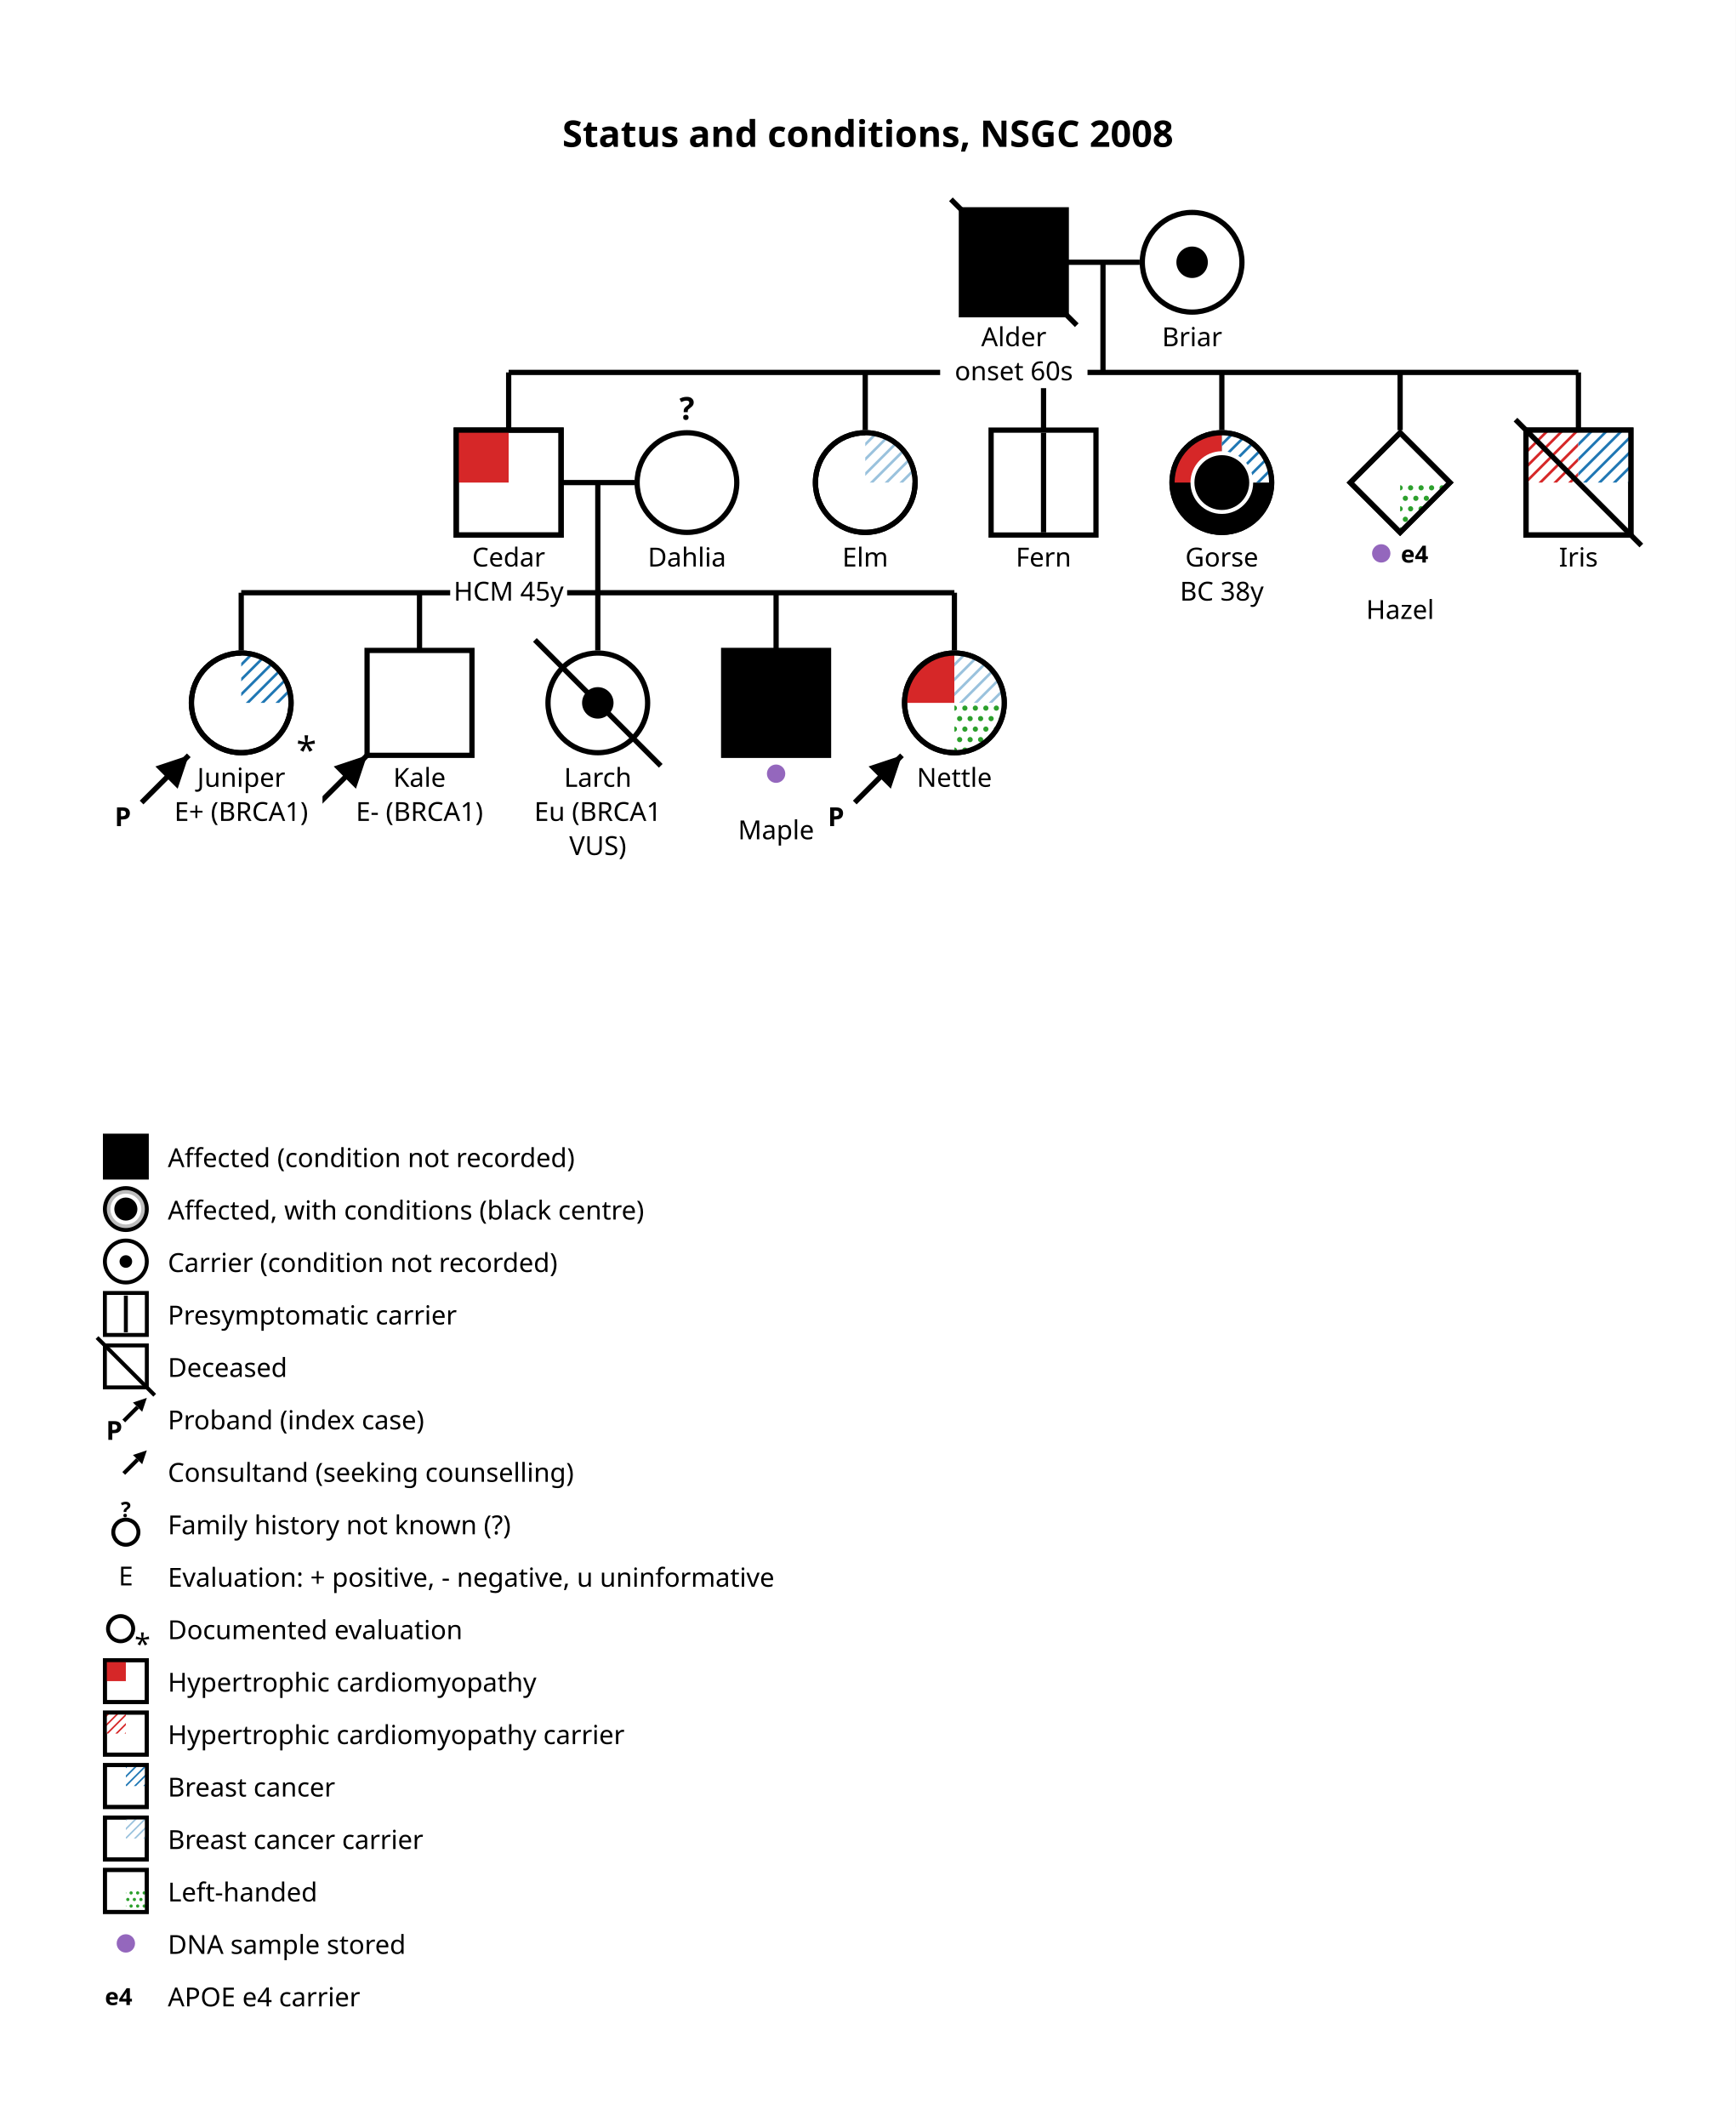
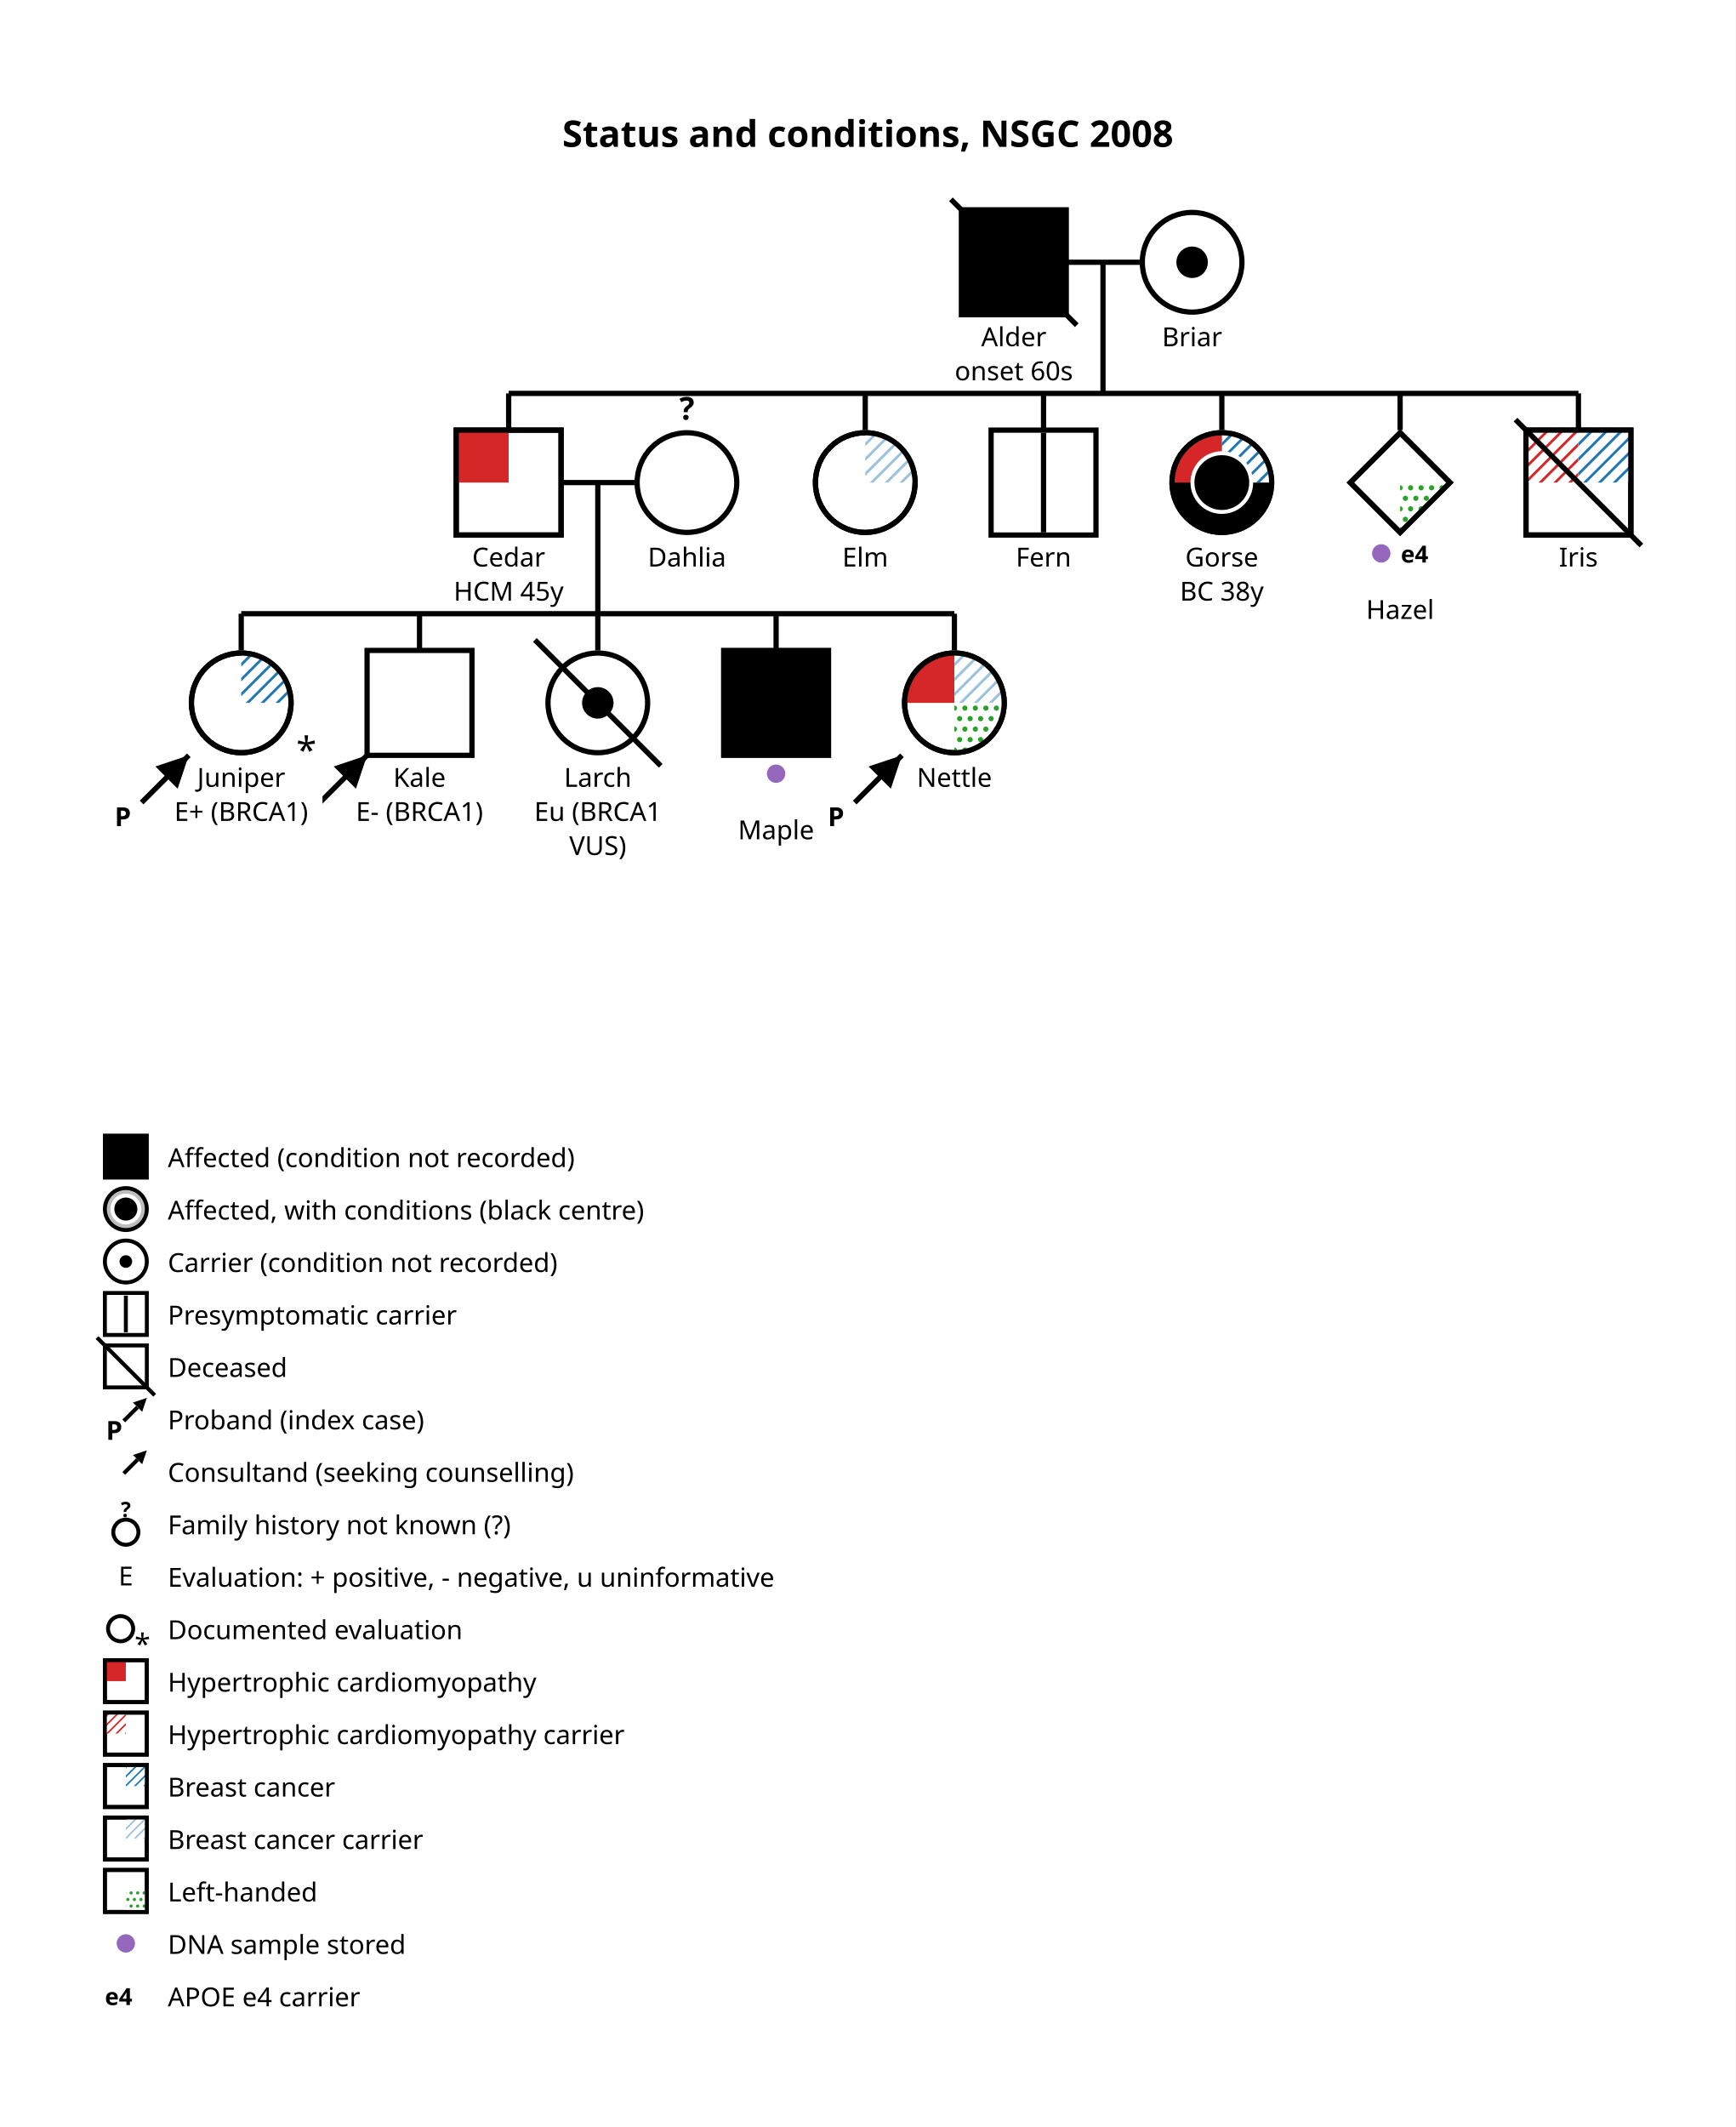
<svg xmlns="http://www.w3.org/2000/svg" width="662" height="811" viewBox="0 0 662 811">
  <defs>
    <marker id="proband-arrowhead" markerWidth="6" markerHeight="6" refX="6" refY="3" orient="auto">
      <path d="M 0 0 L 6 3 L 0 6 Z" fill="black" />
    </marker>
  </defs>
  <rect width="662" height="811" fill="white" />
  <text class="chart-title" x="331" y="56" text-anchor="middle" font-family="sans-serif" font-size="14" font-weight="bold" fill="black">Status and conditions, NSGC 2008</text>
  <g transform="translate(92 100)">
    <g class="couple-lines">
      <path d="M 314.67 0 L 342.67 0" stroke="black" stroke-width="2" fill="none" />
      <path d="M 122 84 L 150 84" stroke="black" stroke-width="2" fill="none" />
    </g>
    <g class="sibship-lines">
-       <line x1="328.67" y1="0" x2="328.67" y2="42" stroke="black" stroke-width="2" />
-       <line x1="102" y1="42" x2="510" y2="42" stroke="black" stroke-width="2" />
-       <line x1="102" y1="42" x2="102" y2="64" stroke="black" stroke-width="2" />
-       <line x1="238" y1="42" x2="238" y2="64" stroke="black" stroke-width="2" />
-       <line x1="306" y1="42" x2="306" y2="64" stroke="black" stroke-width="2" />
-       <line x1="374" y1="42" x2="374" y2="64" stroke="black" stroke-width="2" />
-       <line x1="442" y1="42" x2="442" y2="64" stroke="black" stroke-width="2" />
-       <line x1="510" y1="42" x2="510" y2="64" stroke="black" stroke-width="2" />
-       <line x1="136" y1="84" x2="136" y2="126" stroke="black" stroke-width="2" />
-       <line x1="0" y1="126" x2="272" y2="126" stroke="black" stroke-width="2" />
-       <line x1="0" y1="126" x2="0" y2="148" stroke="black" stroke-width="2" />
-       <line x1="68" y1="126" x2="68" y2="148" stroke="black" stroke-width="2" />
-       <line x1="136" y1="126" x2="136" y2="148" stroke="black" stroke-width="2" />
-       <line x1="204" y1="126" x2="204" y2="148" stroke="black" stroke-width="2" />
-       <line x1="272" y1="126" x2="272" y2="148" stroke="black" stroke-width="2" />
+       <line x1="328.67" y1="0" x2="328.67" y2="50" stroke="black" stroke-width="2" />
+       <line x1="102" y1="50" x2="510" y2="50" stroke="black" stroke-width="2" />
+       <line x1="102" y1="50" x2="102" y2="64" stroke="black" stroke-width="2" />
+       <line x1="238" y1="50" x2="238" y2="64" stroke="black" stroke-width="2" />
+       <line x1="306" y1="50" x2="306" y2="64" stroke="black" stroke-width="2" />
+       <line x1="374" y1="50" x2="374" y2="64" stroke="black" stroke-width="2" />
+       <line x1="442" y1="50" x2="442" y2="64" stroke="black" stroke-width="2" />
+       <line x1="510" y1="50" x2="510" y2="64" stroke="black" stroke-width="2" />
+       <line x1="136" y1="84" x2="136" y2="134" stroke="black" stroke-width="2" />
+       <line x1="0" y1="134" x2="272" y2="134" stroke="black" stroke-width="2" />
+       <line x1="0" y1="134" x2="0" y2="148" stroke="black" stroke-width="2" />
+       <line x1="68" y1="134" x2="68" y2="148" stroke="black" stroke-width="2" />
+       <line x1="136" y1="134" x2="136" y2="148" stroke="black" stroke-width="2" />
+       <line x1="204" y1="134" x2="204" y2="148" stroke="black" stroke-width="2" />
+       <line x1="272" y1="134" x2="272" y2="148" stroke="black" stroke-width="2" />
    </g>
    <g class="assisted-lines">
</g>
    <g class="duplicate-arcs">
</g>
    <g class="symbols">
      <g transform="translate(294.67 0)">
        <rect x="-20" y="-20" width="40" height="40" stroke="black" stroke-width="2" fill="black" />
        <line x1="-24" y1="-24" x2="24" y2="24" stroke="black" stroke-width="2" />
      </g>
      <g transform="translate(362.67 0)">
        <circle cx="0" cy="0" r="19" stroke="black" stroke-width="2" fill="white" />
        <circle cx="0" cy="0" r="6" fill="black" />
      </g>
      <g transform="translate(102 84)">
        <clipPath id="symbol-clip-1-0">
          <rect x="-20" y="-20" width="40" height="40" />
        </clipPath>
        <rect x="-20" y="-20" width="40" height="40" stroke="black" stroke-width="2" fill="white" />
        <path d="M 0 0 L -40 0 A 40 40 0 0 1 0 -40 Z" fill="#d62728" clip-path="url(#symbol-clip-1-0)" />
        <rect x="-20" y="-20" width="40" height="40" stroke="black" stroke-width="2" fill="none" />
      </g>
      <g transform="translate(170 84)">
        <circle cx="0" cy="0" r="19" stroke="black" stroke-width="2" fill="white" />
        <text class="family-history-unknown" x="0" y="-24" text-anchor="middle" font-family="sans-serif" font-size="12" font-weight="bold" fill="black">?</text>
      </g>
      <g transform="translate(238 84)">
        <clipPath id="symbol-clip-1-2">
          <circle cx="0" cy="0" r="19" />
        </clipPath>
        <circle cx="0" cy="0" r="19" stroke="black" stroke-width="2" fill="white" />
        <clipPath id="symbol-clip-1-2-s0">
          <path d="M 0 0 L 0 -40 A 40 40 0 0 1 40 0 Z" />
        </clipPath>
        <path d="M 0 0 L 0 -40 A 40 40 0 0 1 40 0 Z" fill="white" clip-path="url(#symbol-clip-1-2)" />
        <g clip-path="url(#symbol-clip-1-2)">
          <path d="M-57.172 20L-17.172 -20M-51.515 20L-11.515 -20M-45.858 20L-5.858 -20M-40.201 20L-0.201 -20M-34.544 20L5.456 -20M-28.887 20L11.113 -20M-23.23 20L16.77 -20M-17.574 20L22.426 -20M-11.917 20L28.083 -20M-6.26 20L33.74 -20M-0.603 20L39.397 -20M5.054 20L45.054 -20M10.711 20L50.711 -20M16.368 20L56.368 -20" fill="none" stroke="#9ac2dd" stroke-width="1" clip-path="url(#symbol-clip-1-2-s0)" />
        </g>
        <circle cx="0" cy="0" r="19" stroke="black" stroke-width="2" fill="none" />
      </g>
      <g transform="translate(306 84)">
        <rect x="-20" y="-20" width="40" height="40" stroke="black" stroke-width="2" fill="white" />
        <line class="presymptomatic" x1="0" y1="-19" x2="0" y2="19" stroke="black" stroke-width="2" />
      </g>
      <g transform="translate(374 84)">
        <clipPath id="symbol-clip-1-4">
          <circle cx="0" cy="0" r="19" />
        </clipPath>
        <circle cx="0" cy="0" r="19" stroke="black" stroke-width="2" fill="black" />
        <path d="M 0 0 L -40 0 A 40 40 0 0 1 0 -40 Z" fill="#d62728" clip-path="url(#symbol-clip-1-4)" />
        <clipPath id="symbol-clip-1-4-s1">
          <path d="M 0 0 L 0 -40 A 40 40 0 0 1 40 0 Z" />
        </clipPath>
        <path d="M 0 0 L 0 -40 A 40 40 0 0 1 40 0 Z" fill="white" clip-path="url(#symbol-clip-1-4)" />
        <g clip-path="url(#symbol-clip-1-4)">
          <path d="M-57.172 20L-17.172 -20M-51.515 20L-11.515 -20M-45.858 20L-5.858 -20M-40.201 20L-0.201 -20M-34.544 20L5.456 -20M-28.887 20L11.113 -20M-23.23 20L16.77 -20M-17.574 20L22.426 -20M-11.917 20L28.083 -20M-6.26 20L33.74 -20M-0.603 20L39.397 -20M5.054 20L45.054 -20M10.711 20L50.711 -20M16.368 20L56.368 -20" fill="none" stroke="#1f77b4" stroke-width="1" clip-path="url(#symbol-clip-1-4-s1)" />
        </g>
        <g transform="scale(0.55)">
          <circle cx="0" cy="0" r="19" fill="black" stroke="white" stroke-width="5.455" />
        </g>
        <g transform="scale(0.55)">
          <circle cx="0" cy="0" r="19" fill="black" stroke="none" />
        </g>
        <circle cx="0" cy="0" r="19" stroke="black" stroke-width="2" fill="none" />
      </g>
      <g transform="translate(442 84)">
        <clipPath id="symbol-clip-1-5">
          <polygon points="0,-19 19,0 0,19 -19,0" />
        </clipPath>
        <polygon points="0,-19 19,0 0,19 -19,0" stroke="black" stroke-width="2" fill="white" />
        <clipPath id="symbol-clip-1-5-s0">
          <path d="M 0 0 L 40 0 A 40 40 0 0 1 0 40 Z" />
        </clipPath>
        <path d="M 0 0 L 40 0 A 40 40 0 0 1 0 40 Z" fill="white" clip-path="url(#symbol-clip-1-5)" />
        <g clip-path="url(#symbol-clip-1-5)">
          <path d="M-19 -18a1 1 0 1 0 2 0a1 1 0 1 0 -2 0M-15 -18a1 1 0 1 0 2 0a1 1 0 1 0 -2 0M-11 -18a1 1 0 1 0 2 0a1 1 0 1 0 -2 0M-7 -18a1 1 0 1 0 2 0a1 1 0 1 0 -2 0M-3 -18a1 1 0 1 0 2 0a1 1 0 1 0 -2 0M1 -18a1 1 0 1 0 2 0a1 1 0 1 0 -2 0M5 -18a1 1 0 1 0 2 0a1 1 0 1 0 -2 0M9 -18a1 1 0 1 0 2 0a1 1 0 1 0 -2 0M13 -18a1 1 0 1 0 2 0a1 1 0 1 0 -2 0M17 -18a1 1 0 1 0 2 0a1 1 0 1 0 -2 0M-17 -14a1 1 0 1 0 2 0a1 1 0 1 0 -2 0M-13 -14a1 1 0 1 0 2 0a1 1 0 1 0 -2 0M-9 -14a1 1 0 1 0 2 0a1 1 0 1 0 -2 0M-5 -14a1 1 0 1 0 2 0a1 1 0 1 0 -2 0M-1 -14a1 1 0 1 0 2 0a1 1 0 1 0 -2 0M3 -14a1 1 0 1 0 2 0a1 1 0 1 0 -2 0M7 -14a1 1 0 1 0 2 0a1 1 0 1 0 -2 0M11 -14a1 1 0 1 0 2 0a1 1 0 1 0 -2 0M15 -14a1 1 0 1 0 2 0a1 1 0 1 0 -2 0M-19 -10a1 1 0 1 0 2 0a1 1 0 1 0 -2 0M-15 -10a1 1 0 1 0 2 0a1 1 0 1 0 -2 0M-11 -10a1 1 0 1 0 2 0a1 1 0 1 0 -2 0M-7 -10a1 1 0 1 0 2 0a1 1 0 1 0 -2 0M-3 -10a1 1 0 1 0 2 0a1 1 0 1 0 -2 0M1 -10a1 1 0 1 0 2 0a1 1 0 1 0 -2 0M5 -10a1 1 0 1 0 2 0a1 1 0 1 0 -2 0M9 -10a1 1 0 1 0 2 0a1 1 0 1 0 -2 0M13 -10a1 1 0 1 0 2 0a1 1 0 1 0 -2 0M17 -10a1 1 0 1 0 2 0a1 1 0 1 0 -2 0M-17 -6a1 1 0 1 0 2 0a1 1 0 1 0 -2 0M-13 -6a1 1 0 1 0 2 0a1 1 0 1 0 -2 0M-9 -6a1 1 0 1 0 2 0a1 1 0 1 0 -2 0M-5 -6a1 1 0 1 0 2 0a1 1 0 1 0 -2 0M-1 -6a1 1 0 1 0 2 0a1 1 0 1 0 -2 0M3 -6a1 1 0 1 0 2 0a1 1 0 1 0 -2 0M7 -6a1 1 0 1 0 2 0a1 1 0 1 0 -2 0M11 -6a1 1 0 1 0 2 0a1 1 0 1 0 -2 0M15 -6a1 1 0 1 0 2 0a1 1 0 1 0 -2 0M-19 -2a1 1 0 1 0 2 0a1 1 0 1 0 -2 0M-15 -2a1 1 0 1 0 2 0a1 1 0 1 0 -2 0M-11 -2a1 1 0 1 0 2 0a1 1 0 1 0 -2 0M-7 -2a1 1 0 1 0 2 0a1 1 0 1 0 -2 0M-3 -2a1 1 0 1 0 2 0a1 1 0 1 0 -2 0M1 -2a1 1 0 1 0 2 0a1 1 0 1 0 -2 0M5 -2a1 1 0 1 0 2 0a1 1 0 1 0 -2 0M9 -2a1 1 0 1 0 2 0a1 1 0 1 0 -2 0M13 -2a1 1 0 1 0 2 0a1 1 0 1 0 -2 0M17 -2a1 1 0 1 0 2 0a1 1 0 1 0 -2 0M-17 2a1 1 0 1 0 2 0a1 1 0 1 0 -2 0M-13 2a1 1 0 1 0 2 0a1 1 0 1 0 -2 0M-9 2a1 1 0 1 0 2 0a1 1 0 1 0 -2 0M-5 2a1 1 0 1 0 2 0a1 1 0 1 0 -2 0M-1 2a1 1 0 1 0 2 0a1 1 0 1 0 -2 0M3 2a1 1 0 1 0 2 0a1 1 0 1 0 -2 0M7 2a1 1 0 1 0 2 0a1 1 0 1 0 -2 0M11 2a1 1 0 1 0 2 0a1 1 0 1 0 -2 0M15 2a1 1 0 1 0 2 0a1 1 0 1 0 -2 0M-19 6a1 1 0 1 0 2 0a1 1 0 1 0 -2 0M-15 6a1 1 0 1 0 2 0a1 1 0 1 0 -2 0M-11 6a1 1 0 1 0 2 0a1 1 0 1 0 -2 0M-7 6a1 1 0 1 0 2 0a1 1 0 1 0 -2 0M-3 6a1 1 0 1 0 2 0a1 1 0 1 0 -2 0M1 6a1 1 0 1 0 2 0a1 1 0 1 0 -2 0M5 6a1 1 0 1 0 2 0a1 1 0 1 0 -2 0M9 6a1 1 0 1 0 2 0a1 1 0 1 0 -2 0M13 6a1 1 0 1 0 2 0a1 1 0 1 0 -2 0M17 6a1 1 0 1 0 2 0a1 1 0 1 0 -2 0M-17 10a1 1 0 1 0 2 0a1 1 0 1 0 -2 0M-13 10a1 1 0 1 0 2 0a1 1 0 1 0 -2 0M-9 10a1 1 0 1 0 2 0a1 1 0 1 0 -2 0M-5 10a1 1 0 1 0 2 0a1 1 0 1 0 -2 0M-1 10a1 1 0 1 0 2 0a1 1 0 1 0 -2 0M3 10a1 1 0 1 0 2 0a1 1 0 1 0 -2 0M7 10a1 1 0 1 0 2 0a1 1 0 1 0 -2 0M11 10a1 1 0 1 0 2 0a1 1 0 1 0 -2 0M15 10a1 1 0 1 0 2 0a1 1 0 1 0 -2 0M-19 14a1 1 0 1 0 2 0a1 1 0 1 0 -2 0M-15 14a1 1 0 1 0 2 0a1 1 0 1 0 -2 0M-11 14a1 1 0 1 0 2 0a1 1 0 1 0 -2 0M-7 14a1 1 0 1 0 2 0a1 1 0 1 0 -2 0M-3 14a1 1 0 1 0 2 0a1 1 0 1 0 -2 0M1 14a1 1 0 1 0 2 0a1 1 0 1 0 -2 0M5 14a1 1 0 1 0 2 0a1 1 0 1 0 -2 0M9 14a1 1 0 1 0 2 0a1 1 0 1 0 -2 0M13 14a1 1 0 1 0 2 0a1 1 0 1 0 -2 0M17 14a1 1 0 1 0 2 0a1 1 0 1 0 -2 0M-17 18a1 1 0 1 0 2 0a1 1 0 1 0 -2 0M-13 18a1 1 0 1 0 2 0a1 1 0 1 0 -2 0M-9 18a1 1 0 1 0 2 0a1 1 0 1 0 -2 0M-5 18a1 1 0 1 0 2 0a1 1 0 1 0 -2 0M-1 18a1 1 0 1 0 2 0a1 1 0 1 0 -2 0M3 18a1 1 0 1 0 2 0a1 1 0 1 0 -2 0M7 18a1 1 0 1 0 2 0a1 1 0 1 0 -2 0M11 18a1 1 0 1 0 2 0a1 1 0 1 0 -2 0M15 18a1 1 0 1 0 2 0a1 1 0 1 0 -2 0" fill="#2ca02c" clip-path="url(#symbol-clip-1-5-s0)" />
        </g>
        <polygon points="0,-19 19,0 0,19 -19,0" stroke="black" stroke-width="2" fill="none" />
        <circle cx="-7.2" cy="27" r="3.5" fill="#9467bd" />
        <text x="5.5" y="30.5" text-anchor="middle" font-family="sans-serif" font-size="9" font-weight="bold" fill="#000000">e4</text>
      </g>
      <g transform="translate(510 84)">
        <clipPath id="symbol-clip-1-6">
          <rect x="-20" y="-20" width="40" height="40" />
        </clipPath>
        <rect x="-20" y="-20" width="40" height="40" stroke="black" stroke-width="2" fill="white" />
        <clipPath id="symbol-clip-1-6-s0">
          <path d="M 0 0 L -40 0 A 40 40 0 0 1 0 -40 Z" />
        </clipPath>
        <path d="M 0 0 L -40 0 A 40 40 0 0 1 0 -40 Z" fill="white" clip-path="url(#symbol-clip-1-6)" />
        <g clip-path="url(#symbol-clip-1-6)">
          <path d="M-57.172 20L-17.172 -20M-51.515 20L-11.515 -20M-45.858 20L-5.858 -20M-40.201 20L-0.201 -20M-34.544 20L5.456 -20M-28.887 20L11.113 -20M-23.23 20L16.77 -20M-17.574 20L22.426 -20M-11.917 20L28.083 -20M-6.26 20L33.74 -20M-0.603 20L39.397 -20M5.054 20L45.054 -20M10.711 20L50.711 -20M16.368 20L56.368 -20" fill="none" stroke="#d62728" stroke-width="1" clip-path="url(#symbol-clip-1-6-s0)" />
        </g>
        <clipPath id="symbol-clip-1-6-s1">
          <path d="M 0 0 L 0 -40 A 40 40 0 0 1 40 0 Z" />
        </clipPath>
        <path d="M 0 0 L 0 -40 A 40 40 0 0 1 40 0 Z" fill="white" clip-path="url(#symbol-clip-1-6)" />
        <g clip-path="url(#symbol-clip-1-6)">
          <path d="M-57.172 20L-17.172 -20M-51.515 20L-11.515 -20M-45.858 20L-5.858 -20M-40.201 20L-0.201 -20M-34.544 20L5.456 -20M-28.887 20L11.113 -20M-23.23 20L16.77 -20M-17.574 20L22.426 -20M-11.917 20L28.083 -20M-6.26 20L33.74 -20M-0.603 20L39.397 -20M5.054 20L45.054 -20M10.711 20L50.711 -20M16.368 20L56.368 -20" fill="none" stroke="#1f77b4" stroke-width="1" clip-path="url(#symbol-clip-1-6-s1)" />
        </g>
        <rect x="-20" y="-20" width="40" height="40" stroke="black" stroke-width="2" fill="none" />
        <line x1="-24" y1="-24" x2="24" y2="24" stroke="black" stroke-width="2" />
      </g>
      <g transform="translate(0 168)">
        <clipPath id="symbol-clip-2-0">
          <circle cx="0" cy="0" r="19" />
        </clipPath>
        <circle cx="0" cy="0" r="19" stroke="black" stroke-width="2" fill="white" />
        <clipPath id="symbol-clip-2-0-s0">
          <path d="M 0 0 L 0 -40 A 40 40 0 0 1 40 0 Z" />
        </clipPath>
        <path d="M 0 0 L 0 -40 A 40 40 0 0 1 40 0 Z" fill="white" clip-path="url(#symbol-clip-2-0)" />
        <g clip-path="url(#symbol-clip-2-0)">
          <path d="M-57.172 20L-17.172 -20M-51.515 20L-11.515 -20M-45.858 20L-5.858 -20M-40.201 20L-0.201 -20M-34.544 20L5.456 -20M-28.887 20L11.113 -20M-23.23 20L16.77 -20M-17.574 20L22.426 -20M-11.917 20L28.083 -20M-6.26 20L33.74 -20M-0.603 20L39.397 -20M5.054 20L45.054 -20M10.711 20L50.711 -20M16.368 20L56.368 -20" fill="none" stroke="#1f77b4" stroke-width="1" clip-path="url(#symbol-clip-2-0-s0)" />
        </g>
        <circle cx="0" cy="0" r="19" stroke="black" stroke-width="2" fill="none" />
        <line x1="-38" y1="38" x2="-20" y2="20" stroke="black" stroke-width="2" marker-end="url(#proband-arrowhead)" />
        <rect x="-50" y="38" width="8.5" height="10" fill="white" />
        <text class="proband-letter" x="-42" y="47" text-anchor="end" font-family="sans-serif" font-size="10" font-weight="bold" fill="black">P</text>
        <text class="documented-evaluation" x="21" y="23" font-family="sans-serif" font-size="14" fill="black">*</text>
      </g>
      <g transform="translate(68 168)">
        <rect x="-20" y="-20" width="40" height="40" stroke="black" stroke-width="2" fill="white" />
        <line x1="-38" y1="38" x2="-20" y2="20" stroke="black" stroke-width="2" marker-end="url(#proband-arrowhead)" />
      </g>
      <g transform="translate(136 168)">
        <circle cx="0" cy="0" r="19" stroke="black" stroke-width="2" fill="white" />
        <circle cx="0" cy="0" r="6" fill="black" />
        <line x1="-24" y1="-24" x2="24" y2="24" stroke="black" stroke-width="2" />
      </g>
      <g transform="translate(204 168)">
        <rect x="-20" y="-20" width="40" height="40" stroke="black" stroke-width="2" fill="black" />
        <circle cx="0" cy="27" r="3.5" fill="#9467bd" />
      </g>
      <g transform="translate(272 168)">
        <clipPath id="symbol-clip-2-4">
          <circle cx="0" cy="0" r="19" />
        </clipPath>
        <circle cx="0" cy="0" r="19" stroke="black" stroke-width="2" fill="white" />
        <path d="M 0 0 L -40 0 A 40 40 0 0 1 0 -40 Z" fill="#d62728" clip-path="url(#symbol-clip-2-4)" />
        <clipPath id="symbol-clip-2-4-s1">
          <path d="M 0 0 L 0 -40 A 40 40 0 0 1 40 0 Z" />
        </clipPath>
        <path d="M 0 0 L 0 -40 A 40 40 0 0 1 40 0 Z" fill="white" clip-path="url(#symbol-clip-2-4)" />
        <g clip-path="url(#symbol-clip-2-4)">
          <path d="M-57.172 20L-17.172 -20M-51.515 20L-11.515 -20M-45.858 20L-5.858 -20M-40.201 20L-0.201 -20M-34.544 20L5.456 -20M-28.887 20L11.113 -20M-23.23 20L16.77 -20M-17.574 20L22.426 -20M-11.917 20L28.083 -20M-6.26 20L33.74 -20M-0.603 20L39.397 -20M5.054 20L45.054 -20M10.711 20L50.711 -20M16.368 20L56.368 -20" fill="none" stroke="#9ac2dd" stroke-width="1" clip-path="url(#symbol-clip-2-4-s1)" />
        </g>
        <clipPath id="symbol-clip-2-4-s2">
          <path d="M 0 0 L 40 0 A 40 40 0 0 1 0 40 Z" />
        </clipPath>
        <path d="M 0 0 L 40 0 A 40 40 0 0 1 0 40 Z" fill="white" clip-path="url(#symbol-clip-2-4)" />
        <g clip-path="url(#symbol-clip-2-4)">
          <path d="M-19 -18a1 1 0 1 0 2 0a1 1 0 1 0 -2 0M-15 -18a1 1 0 1 0 2 0a1 1 0 1 0 -2 0M-11 -18a1 1 0 1 0 2 0a1 1 0 1 0 -2 0M-7 -18a1 1 0 1 0 2 0a1 1 0 1 0 -2 0M-3 -18a1 1 0 1 0 2 0a1 1 0 1 0 -2 0M1 -18a1 1 0 1 0 2 0a1 1 0 1 0 -2 0M5 -18a1 1 0 1 0 2 0a1 1 0 1 0 -2 0M9 -18a1 1 0 1 0 2 0a1 1 0 1 0 -2 0M13 -18a1 1 0 1 0 2 0a1 1 0 1 0 -2 0M17 -18a1 1 0 1 0 2 0a1 1 0 1 0 -2 0M-17 -14a1 1 0 1 0 2 0a1 1 0 1 0 -2 0M-13 -14a1 1 0 1 0 2 0a1 1 0 1 0 -2 0M-9 -14a1 1 0 1 0 2 0a1 1 0 1 0 -2 0M-5 -14a1 1 0 1 0 2 0a1 1 0 1 0 -2 0M-1 -14a1 1 0 1 0 2 0a1 1 0 1 0 -2 0M3 -14a1 1 0 1 0 2 0a1 1 0 1 0 -2 0M7 -14a1 1 0 1 0 2 0a1 1 0 1 0 -2 0M11 -14a1 1 0 1 0 2 0a1 1 0 1 0 -2 0M15 -14a1 1 0 1 0 2 0a1 1 0 1 0 -2 0M-19 -10a1 1 0 1 0 2 0a1 1 0 1 0 -2 0M-15 -10a1 1 0 1 0 2 0a1 1 0 1 0 -2 0M-11 -10a1 1 0 1 0 2 0a1 1 0 1 0 -2 0M-7 -10a1 1 0 1 0 2 0a1 1 0 1 0 -2 0M-3 -10a1 1 0 1 0 2 0a1 1 0 1 0 -2 0M1 -10a1 1 0 1 0 2 0a1 1 0 1 0 -2 0M5 -10a1 1 0 1 0 2 0a1 1 0 1 0 -2 0M9 -10a1 1 0 1 0 2 0a1 1 0 1 0 -2 0M13 -10a1 1 0 1 0 2 0a1 1 0 1 0 -2 0M17 -10a1 1 0 1 0 2 0a1 1 0 1 0 -2 0M-17 -6a1 1 0 1 0 2 0a1 1 0 1 0 -2 0M-13 -6a1 1 0 1 0 2 0a1 1 0 1 0 -2 0M-9 -6a1 1 0 1 0 2 0a1 1 0 1 0 -2 0M-5 -6a1 1 0 1 0 2 0a1 1 0 1 0 -2 0M-1 -6a1 1 0 1 0 2 0a1 1 0 1 0 -2 0M3 -6a1 1 0 1 0 2 0a1 1 0 1 0 -2 0M7 -6a1 1 0 1 0 2 0a1 1 0 1 0 -2 0M11 -6a1 1 0 1 0 2 0a1 1 0 1 0 -2 0M15 -6a1 1 0 1 0 2 0a1 1 0 1 0 -2 0M-19 -2a1 1 0 1 0 2 0a1 1 0 1 0 -2 0M-15 -2a1 1 0 1 0 2 0a1 1 0 1 0 -2 0M-11 -2a1 1 0 1 0 2 0a1 1 0 1 0 -2 0M-7 -2a1 1 0 1 0 2 0a1 1 0 1 0 -2 0M-3 -2a1 1 0 1 0 2 0a1 1 0 1 0 -2 0M1 -2a1 1 0 1 0 2 0a1 1 0 1 0 -2 0M5 -2a1 1 0 1 0 2 0a1 1 0 1 0 -2 0M9 -2a1 1 0 1 0 2 0a1 1 0 1 0 -2 0M13 -2a1 1 0 1 0 2 0a1 1 0 1 0 -2 0M17 -2a1 1 0 1 0 2 0a1 1 0 1 0 -2 0M-17 2a1 1 0 1 0 2 0a1 1 0 1 0 -2 0M-13 2a1 1 0 1 0 2 0a1 1 0 1 0 -2 0M-9 2a1 1 0 1 0 2 0a1 1 0 1 0 -2 0M-5 2a1 1 0 1 0 2 0a1 1 0 1 0 -2 0M-1 2a1 1 0 1 0 2 0a1 1 0 1 0 -2 0M3 2a1 1 0 1 0 2 0a1 1 0 1 0 -2 0M7 2a1 1 0 1 0 2 0a1 1 0 1 0 -2 0M11 2a1 1 0 1 0 2 0a1 1 0 1 0 -2 0M15 2a1 1 0 1 0 2 0a1 1 0 1 0 -2 0M-19 6a1 1 0 1 0 2 0a1 1 0 1 0 -2 0M-15 6a1 1 0 1 0 2 0a1 1 0 1 0 -2 0M-11 6a1 1 0 1 0 2 0a1 1 0 1 0 -2 0M-7 6a1 1 0 1 0 2 0a1 1 0 1 0 -2 0M-3 6a1 1 0 1 0 2 0a1 1 0 1 0 -2 0M1 6a1 1 0 1 0 2 0a1 1 0 1 0 -2 0M5 6a1 1 0 1 0 2 0a1 1 0 1 0 -2 0M9 6a1 1 0 1 0 2 0a1 1 0 1 0 -2 0M13 6a1 1 0 1 0 2 0a1 1 0 1 0 -2 0M17 6a1 1 0 1 0 2 0a1 1 0 1 0 -2 0M-17 10a1 1 0 1 0 2 0a1 1 0 1 0 -2 0M-13 10a1 1 0 1 0 2 0a1 1 0 1 0 -2 0M-9 10a1 1 0 1 0 2 0a1 1 0 1 0 -2 0M-5 10a1 1 0 1 0 2 0a1 1 0 1 0 -2 0M-1 10a1 1 0 1 0 2 0a1 1 0 1 0 -2 0M3 10a1 1 0 1 0 2 0a1 1 0 1 0 -2 0M7 10a1 1 0 1 0 2 0a1 1 0 1 0 -2 0M11 10a1 1 0 1 0 2 0a1 1 0 1 0 -2 0M15 10a1 1 0 1 0 2 0a1 1 0 1 0 -2 0M-19 14a1 1 0 1 0 2 0a1 1 0 1 0 -2 0M-15 14a1 1 0 1 0 2 0a1 1 0 1 0 -2 0M-11 14a1 1 0 1 0 2 0a1 1 0 1 0 -2 0M-7 14a1 1 0 1 0 2 0a1 1 0 1 0 -2 0M-3 14a1 1 0 1 0 2 0a1 1 0 1 0 -2 0M1 14a1 1 0 1 0 2 0a1 1 0 1 0 -2 0M5 14a1 1 0 1 0 2 0a1 1 0 1 0 -2 0M9 14a1 1 0 1 0 2 0a1 1 0 1 0 -2 0M13 14a1 1 0 1 0 2 0a1 1 0 1 0 -2 0M17 14a1 1 0 1 0 2 0a1 1 0 1 0 -2 0M-17 18a1 1 0 1 0 2 0a1 1 0 1 0 -2 0M-13 18a1 1 0 1 0 2 0a1 1 0 1 0 -2 0M-9 18a1 1 0 1 0 2 0a1 1 0 1 0 -2 0M-5 18a1 1 0 1 0 2 0a1 1 0 1 0 -2 0M-1 18a1 1 0 1 0 2 0a1 1 0 1 0 -2 0M3 18a1 1 0 1 0 2 0a1 1 0 1 0 -2 0M7 18a1 1 0 1 0 2 0a1 1 0 1 0 -2 0M11 18a1 1 0 1 0 2 0a1 1 0 1 0 -2 0M15 18a1 1 0 1 0 2 0a1 1 0 1 0 -2 0" fill="#2ca02c" clip-path="url(#symbol-clip-2-4-s2)" />
        </g>
        <circle cx="0" cy="0" r="19" stroke="black" stroke-width="2" fill="none" />
        <line x1="-38" y1="38" x2="-20" y2="20" stroke="black" stroke-width="2" marker-end="url(#proband-arrowhead)" />
        <rect x="-50" y="38" width="8.5" height="10" fill="white" />
        <text class="proband-letter" x="-42" y="47" text-anchor="end" font-family="sans-serif" font-size="10" font-weight="bold" fill="black">P</text>
      </g>
    </g>
    <g class="labels">
      <text x="294.67" y="32" text-anchor="middle" font-family="sans-serif" font-size="10" fill="black">Alder</text>
      <rect x="266.57" y="35" width="56.2" height="13" fill="white" />
      <text x="294.67" y="45" text-anchor="middle" font-family="sans-serif" font-size="10" fill="black">onset 60s</text>
      <text x="362.67" y="32" text-anchor="middle" font-family="sans-serif" font-size="10" fill="black">Briar</text>
      <text x="102" y="116" text-anchor="middle" font-family="sans-serif" font-size="10" fill="black">Cedar</text>
      <rect x="79.7" y="119" width="44.6" height="13" fill="white" />
      <text x="102" y="129" text-anchor="middle" font-family="sans-serif" font-size="10" fill="black">HCM 45y</text>
      <text x="170" y="116" text-anchor="middle" font-family="sans-serif" font-size="10" fill="black">Dahlia</text>
      <text x="238" y="116" text-anchor="middle" font-family="sans-serif" font-size="10" fill="black">Elm</text>
      <text x="306" y="116" text-anchor="middle" font-family="sans-serif" font-size="10" fill="black">Fern</text>
      <text x="374" y="116" text-anchor="middle" font-family="sans-serif" font-size="10" fill="black">Gorse</text>
      <rect x="354.6" y="119" width="38.8" height="13" fill="white" />
      <text x="374" y="129" text-anchor="middle" font-family="sans-serif" font-size="10" fill="black">BC 38y</text>
      <text x="442" y="136" text-anchor="middle" font-family="sans-serif" font-size="10" fill="black">Hazel</text>
      <text x="510" y="116" text-anchor="middle" font-family="sans-serif" font-size="10" fill="black">Iris</text>
      <text x="0" y="200" text-anchor="middle" font-family="sans-serif" font-size="10" fill="black">Juniper</text>
      <rect x="-31" y="203" width="62" height="13" fill="white" />
      <text x="0" y="213" text-anchor="middle" font-family="sans-serif" font-size="10" fill="black">E+ (BRCA1)</text>
      <text x="68" y="200" text-anchor="middle" font-family="sans-serif" font-size="10" fill="black">Kale</text>
      <rect x="37" y="203" width="62" height="13" fill="white" />
      <text x="68" y="213" text-anchor="middle" font-family="sans-serif" font-size="10" fill="black">E- (BRCA1)</text>
      <text x="136" y="200" text-anchor="middle" font-family="sans-serif" font-size="10" fill="black">Larch</text>
      <rect x="107.9" y="203" width="56.2" height="26" fill="white" />
      <text x="136" y="213" text-anchor="middle" font-family="sans-serif" font-size="10" fill="black">Eu (BRCA1</text>
      <text x="136" y="226" text-anchor="middle" font-family="sans-serif" font-size="10" fill="black">VUS)</text>
      <text x="204" y="220" text-anchor="middle" font-family="sans-serif" font-size="10" fill="black">Maple</text>
      <text x="272" y="200" text-anchor="middle" font-family="sans-serif" font-size="10" fill="black">Nettle</text>
    </g>
    <g class="consanguinity-labels">
</g>
  </g>
  <g class="pedigree-key" transform="translate(0 431)">
    <rect x="40" y="2" width="16" height="16" fill="black" stroke="black" stroke-width="1.5" />
    <text x="64" y="14" font-family="sans-serif" font-size="10" fill="black">Affected (condition not recorded)</text>
    <circle cx="48" cy="30" r="8" fill="#bdbdbd" stroke="black" stroke-width="1.5" />
    <g transform="translate(48 30) scale(0.55) translate(-48 -30)">
      <circle cx="48" cy="30" r="8" fill="black" stroke="white" stroke-width="5.455" />
      <circle cx="48" cy="30" r="8" fill="black" stroke="none" />
    </g>
    <text x="64" y="34" font-family="sans-serif" font-size="10" fill="black">Affected, with conditions (black centre)</text>
    <circle cx="48" cy="50" r="8" fill="white" stroke="black" stroke-width="1.5" />
    <circle cx="48" cy="50" r="2.4" fill="black" />
    <text x="64" y="54" font-family="sans-serif" font-size="10" fill="black">Carrier (condition not recorded)</text>
    <rect x="40" y="62" width="16" height="16" fill="white" stroke="black" stroke-width="1.5" />
    <line x1="48" y1="63" x2="48" y2="77" stroke="black" stroke-width="1.5" />
    <text x="64" y="74" font-family="sans-serif" font-size="10" fill="black">Presymptomatic carrier</text>
    <rect x="40" y="82" width="16" height="16" fill="white" stroke="black" stroke-width="1.5" />
    <line x1="37" y1="79" x2="59" y2="101" stroke="black" stroke-width="1.5" />
    <text x="64" y="94" font-family="sans-serif" font-size="10" fill="black">Deceased</text>
    <line x1="47.2" y1="110.8" x2="52.46" y2="105.54" stroke="black" stroke-width="1.5" />
    <polygon points="56,102 54.23,107.3 50.7,103.77" fill="black" />
    <text x="46.7" y="118" text-anchor="end" font-family="sans-serif" font-size="10" font-weight="bold" fill="black">P</text>
    <text x="64" y="114" font-family="sans-serif" font-size="10" fill="black">Proband (index case)</text>
    <line x1="47.2" y1="130.8" x2="52.46" y2="125.54" stroke="black" stroke-width="1.5" />
    <polygon points="56,122 54.23,127.3 50.7,123.77" fill="black" />
    <text x="64" y="134" font-family="sans-serif" font-size="10" fill="black">Consultand (seeking counselling)</text>
    <circle cx="48" cy="153.2" r="4.8" fill="white" stroke="black" stroke-width="1.5" />
    <text x="48" y="147.4" text-anchor="middle" font-family="sans-serif" font-size="8" font-weight="bold" fill="black">?</text>
    <text x="64" y="154" font-family="sans-serif" font-size="10" fill="black">Family history not known (?)</text>
    <text x="48" y="173.5" text-anchor="middle" font-family="sans-serif" font-size="10" fill="black">E</text>
    <text x="64" y="174" font-family="sans-serif" font-size="10" fill="black">Evaluation: + positive, - negative, u uninformative</text>
    <circle cx="46" cy="190" r="4.8" fill="white" stroke="black" stroke-width="1.5" />
    <text x="51.3" y="199.8" font-family="sans-serif" font-size="11" fill="black">*</text>
    <text x="64" y="194" font-family="sans-serif" font-size="10" fill="black">Documented evaluation</text>
    <clipPath id="legend-clip-hcm">
      <rect x="40" y="202" width="16" height="16" />
    </clipPath>
    <rect x="40" y="202" width="16" height="16" fill="white" stroke="black" stroke-width="1.5" />
    <path d="M 48 210 L 32 210 A 16 16 0 0 1 48 194 Z" fill="#d62728" clip-path="url(#legend-clip-hcm)" />
    <rect x="40" y="202" width="16" height="16" fill="none" stroke="black" stroke-width="1.5" />
    <text x="64" y="214" font-family="sans-serif" font-size="10" fill="black">Hypertrophic cardiomyopathy</text>
    <clipPath id="legend-clip-hcm-carrier">
      <rect x="40" y="222" width="16" height="16" />
    </clipPath>
    <rect x="40" y="222" width="16" height="16" fill="white" stroke="black" stroke-width="1.5" />
    <clipPath id="legend-clip-hcm-carrier-fill">
      <path d="M 48 230 L 32 230 A 16 16 0 0 1 48 214 Z" />
    </clipPath>
    <path d="M 48 230 L 32 230 A 16 16 0 0 1 48 214 Z" fill="white" clip-path="url(#legend-clip-hcm-carrier)" />
    <g clip-path="url(#legend-clip-hcm-carrier)">
      <path d="M25.768 238L41.768 222M29.303 238L45.303 222M32.839 238L48.839 222M36.374 238L52.374 222M39.91 238L55.91 222M43.445 238L59.445 222M46.981 238L62.981 222M50.517 238L66.517 222M54.052 238L70.052 222" fill="none" stroke="#d62728" stroke-width="0.6" clip-path="url(#legend-clip-hcm-carrier-fill)" />
    </g>
    <rect x="40" y="222" width="16" height="16" fill="none" stroke="black" stroke-width="1.5" />
    <text x="64" y="234" font-family="sans-serif" font-size="10" fill="black">Hypertrophic cardiomyopathy carrier</text>
    <clipPath id="legend-clip-bc">
      <rect x="40" y="242" width="16" height="16" />
    </clipPath>
    <rect x="40" y="242" width="16" height="16" fill="white" stroke="black" stroke-width="1.5" />
    <clipPath id="legend-clip-bc-fill">
      <path d="M 48 250 L 48 234 A 16 16 0 0 1 64 250 Z" />
    </clipPath>
    <path d="M 48 250 L 48 234 A 16 16 0 0 1 64 250 Z" fill="white" clip-path="url(#legend-clip-bc)" />
    <g clip-path="url(#legend-clip-bc)">
      <path d="M25.768 258L41.768 242M29.303 258L45.303 242M32.839 258L48.839 242M36.374 258L52.374 242M39.91 258L55.91 242M43.445 258L59.445 242M46.981 258L62.981 242M50.517 258L66.517 242M54.052 258L70.052 242" fill="none" stroke="#1f77b4" stroke-width="0.6" clip-path="url(#legend-clip-bc-fill)" />
    </g>
    <rect x="40" y="242" width="16" height="16" fill="none" stroke="black" stroke-width="1.5" />
    <text x="64" y="254" font-family="sans-serif" font-size="10" fill="black">Breast cancer</text>
    <clipPath id="legend-clip-bc-carrier">
      <rect x="40" y="262" width="16" height="16" />
    </clipPath>
    <rect x="40" y="262" width="16" height="16" fill="white" stroke="black" stroke-width="1.5" />
    <clipPath id="legend-clip-bc-carrier-fill">
      <path d="M 48 270 L 48 254 A 16 16 0 0 1 64 270 Z" />
    </clipPath>
    <path d="M 48 270 L 48 254 A 16 16 0 0 1 64 270 Z" fill="white" clip-path="url(#legend-clip-bc-carrier)" />
    <g clip-path="url(#legend-clip-bc-carrier)">
      <path d="M25.768 278L41.768 262M29.303 278L45.303 262M32.839 278L48.839 262M36.374 278L52.374 262M39.91 278L55.91 262M43.445 278L59.445 262M46.981 278L62.981 262M50.517 278L66.517 262M54.052 278L70.052 262" fill="none" stroke="#9ac2dd" stroke-width="0.6" clip-path="url(#legend-clip-bc-carrier-fill)" />
    </g>
    <rect x="40" y="262" width="16" height="16" fill="none" stroke="black" stroke-width="1.5" />
    <text x="64" y="274" font-family="sans-serif" font-size="10" fill="black">Breast cancer carrier</text>
    <clipPath id="legend-clip-lh">
      <rect x="40" y="282" width="16" height="16" />
    </clipPath>
    <rect x="40" y="282" width="16" height="16" fill="white" stroke="black" stroke-width="1.5" />
    <clipPath id="legend-clip-lh-fill">
      <path d="M 48 290 L 64 290 A 16 16 0 0 1 48 306 Z" />
    </clipPath>
    <path d="M 48 290 L 64 290 A 16 16 0 0 1 48 306 Z" fill="white" clip-path="url(#legend-clip-lh)" />
    <g clip-path="url(#legend-clip-lh)">
      <path d="M40.625 283.25a0.625 0.625 0 1 0 1.25 0a0.625 0.625 0 1 0 -1.25 0M43.125 283.25a0.625 0.625 0 1 0 1.25 0a0.625 0.625 0 1 0 -1.25 0M45.625 283.25a0.625 0.625 0 1 0 1.25 0a0.625 0.625 0 1 0 -1.25 0M48.125 283.25a0.625 0.625 0 1 0 1.25 0a0.625 0.625 0 1 0 -1.25 0M50.625 283.25a0.625 0.625 0 1 0 1.25 0a0.625 0.625 0 1 0 -1.25 0M53.125 283.25a0.625 0.625 0 1 0 1.25 0a0.625 0.625 0 1 0 -1.25 0M41.875 285.75a0.625 0.625 0 1 0 1.25 0a0.625 0.625 0 1 0 -1.25 0M44.375 285.75a0.625 0.625 0 1 0 1.25 0a0.625 0.625 0 1 0 -1.25 0M46.875 285.75a0.625 0.625 0 1 0 1.25 0a0.625 0.625 0 1 0 -1.25 0M49.375 285.75a0.625 0.625 0 1 0 1.25 0a0.625 0.625 0 1 0 -1.25 0M51.875 285.75a0.625 0.625 0 1 0 1.25 0a0.625 0.625 0 1 0 -1.25 0M54.375 285.75a0.625 0.625 0 1 0 1.25 0a0.625 0.625 0 1 0 -1.25 0M40.625 288.25a0.625 0.625 0 1 0 1.25 0a0.625 0.625 0 1 0 -1.25 0M43.125 288.25a0.625 0.625 0 1 0 1.25 0a0.625 0.625 0 1 0 -1.25 0M45.625 288.25a0.625 0.625 0 1 0 1.25 0a0.625 0.625 0 1 0 -1.25 0M48.125 288.25a0.625 0.625 0 1 0 1.25 0a0.625 0.625 0 1 0 -1.25 0M50.625 288.25a0.625 0.625 0 1 0 1.25 0a0.625 0.625 0 1 0 -1.25 0M53.125 288.25a0.625 0.625 0 1 0 1.25 0a0.625 0.625 0 1 0 -1.25 0M41.875 290.75a0.625 0.625 0 1 0 1.25 0a0.625 0.625 0 1 0 -1.25 0M44.375 290.75a0.625 0.625 0 1 0 1.25 0a0.625 0.625 0 1 0 -1.25 0M46.875 290.75a0.625 0.625 0 1 0 1.25 0a0.625 0.625 0 1 0 -1.25 0M49.375 290.75a0.625 0.625 0 1 0 1.25 0a0.625 0.625 0 1 0 -1.25 0M51.875 290.75a0.625 0.625 0 1 0 1.25 0a0.625 0.625 0 1 0 -1.25 0M54.375 290.75a0.625 0.625 0 1 0 1.25 0a0.625 0.625 0 1 0 -1.25 0M40.625 293.25a0.625 0.625 0 1 0 1.25 0a0.625 0.625 0 1 0 -1.25 0M43.125 293.25a0.625 0.625 0 1 0 1.25 0a0.625 0.625 0 1 0 -1.25 0M45.625 293.25a0.625 0.625 0 1 0 1.25 0a0.625 0.625 0 1 0 -1.25 0M48.125 293.25a0.625 0.625 0 1 0 1.25 0a0.625 0.625 0 1 0 -1.25 0M50.625 293.25a0.625 0.625 0 1 0 1.25 0a0.625 0.625 0 1 0 -1.25 0M53.125 293.25a0.625 0.625 0 1 0 1.25 0a0.625 0.625 0 1 0 -1.25 0M41.875 295.75a0.625 0.625 0 1 0 1.25 0a0.625 0.625 0 1 0 -1.25 0M44.375 295.75a0.625 0.625 0 1 0 1.25 0a0.625 0.625 0 1 0 -1.25 0M46.875 295.75a0.625 0.625 0 1 0 1.25 0a0.625 0.625 0 1 0 -1.25 0M49.375 295.75a0.625 0.625 0 1 0 1.25 0a0.625 0.625 0 1 0 -1.25 0M51.875 295.75a0.625 0.625 0 1 0 1.25 0a0.625 0.625 0 1 0 -1.25 0M54.375 295.75a0.625 0.625 0 1 0 1.25 0a0.625 0.625 0 1 0 -1.25 0" fill="#2ca02c" clip-path="url(#legend-clip-lh-fill)" />
    </g>
    <rect x="40" y="282" width="16" height="16" fill="none" stroke="black" stroke-width="1.5" />
    <text x="64" y="294" font-family="sans-serif" font-size="10" fill="black">Left-handed</text>
    <circle cx="48" cy="310" r="3.5" fill="#9467bd" />
    <text x="64" y="314" font-family="sans-serif" font-size="10" fill="black">DNA sample stored</text>
    <text x="40" y="333.5" font-family="sans-serif" font-size="9" font-weight="bold" fill="#000000">e4</text>
    <text x="64" y="334" font-family="sans-serif" font-size="10" fill="black">APOE e4 carrier</text>
  </g>
</svg>
